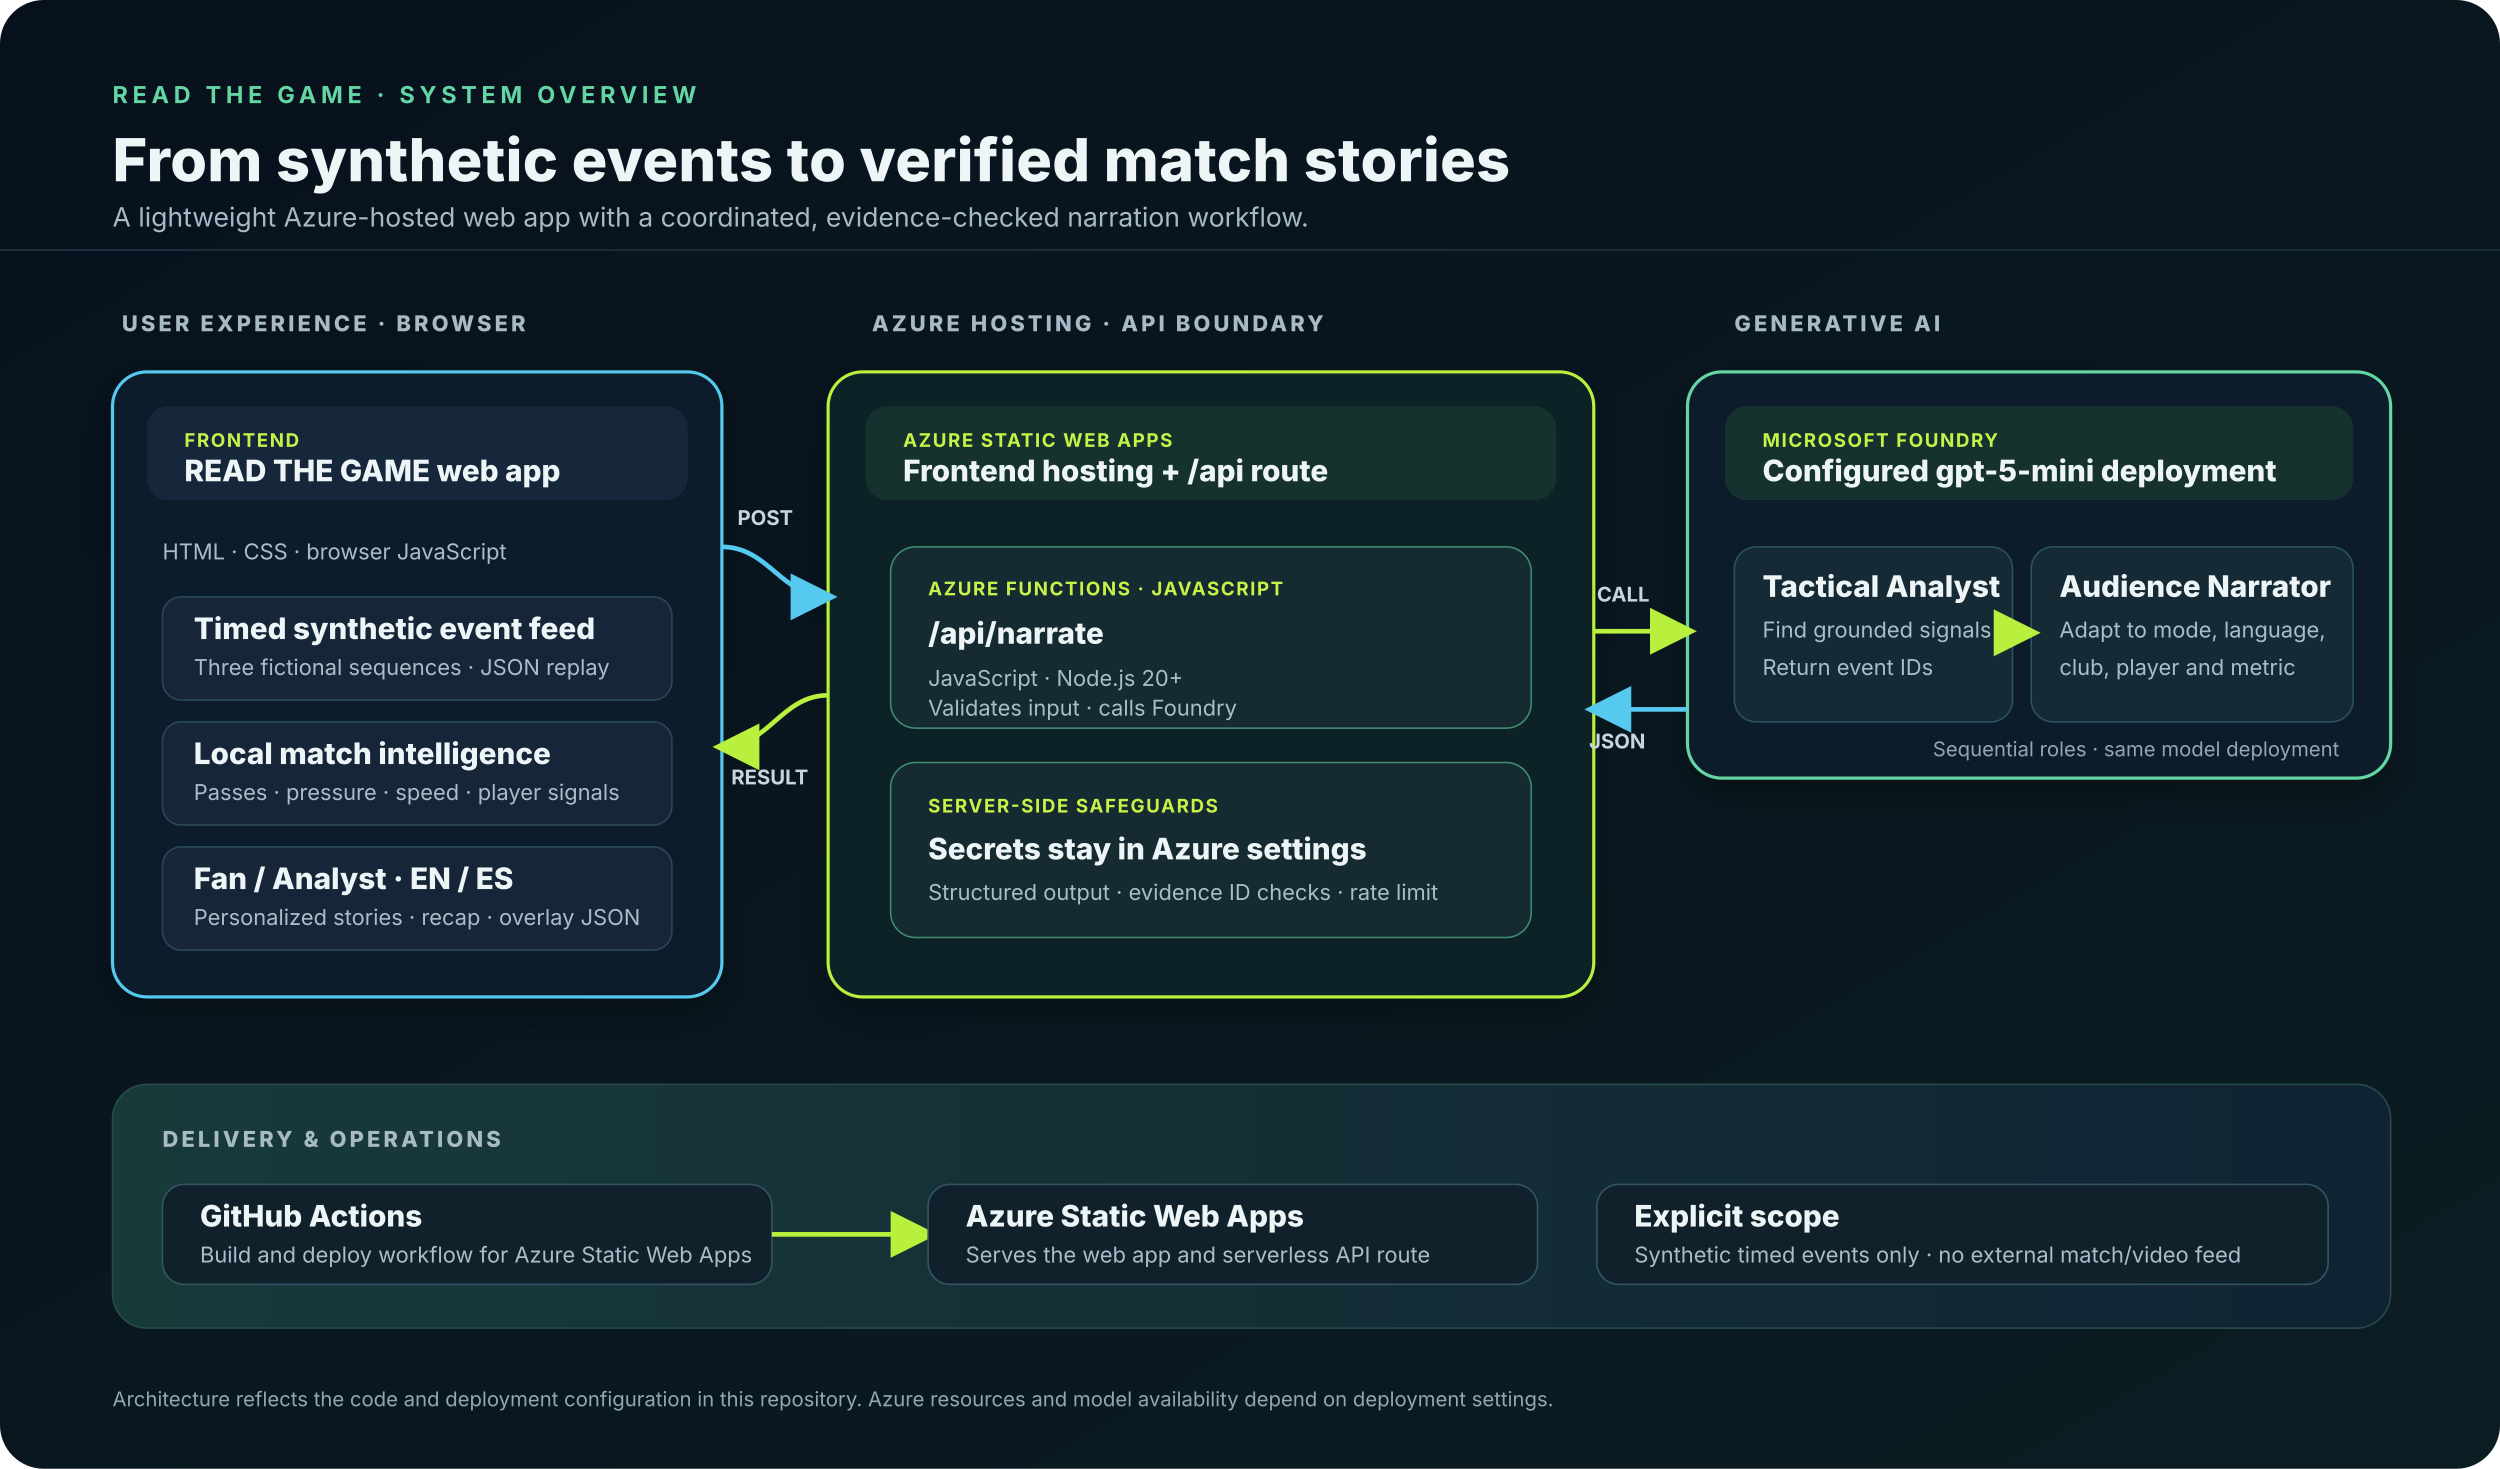
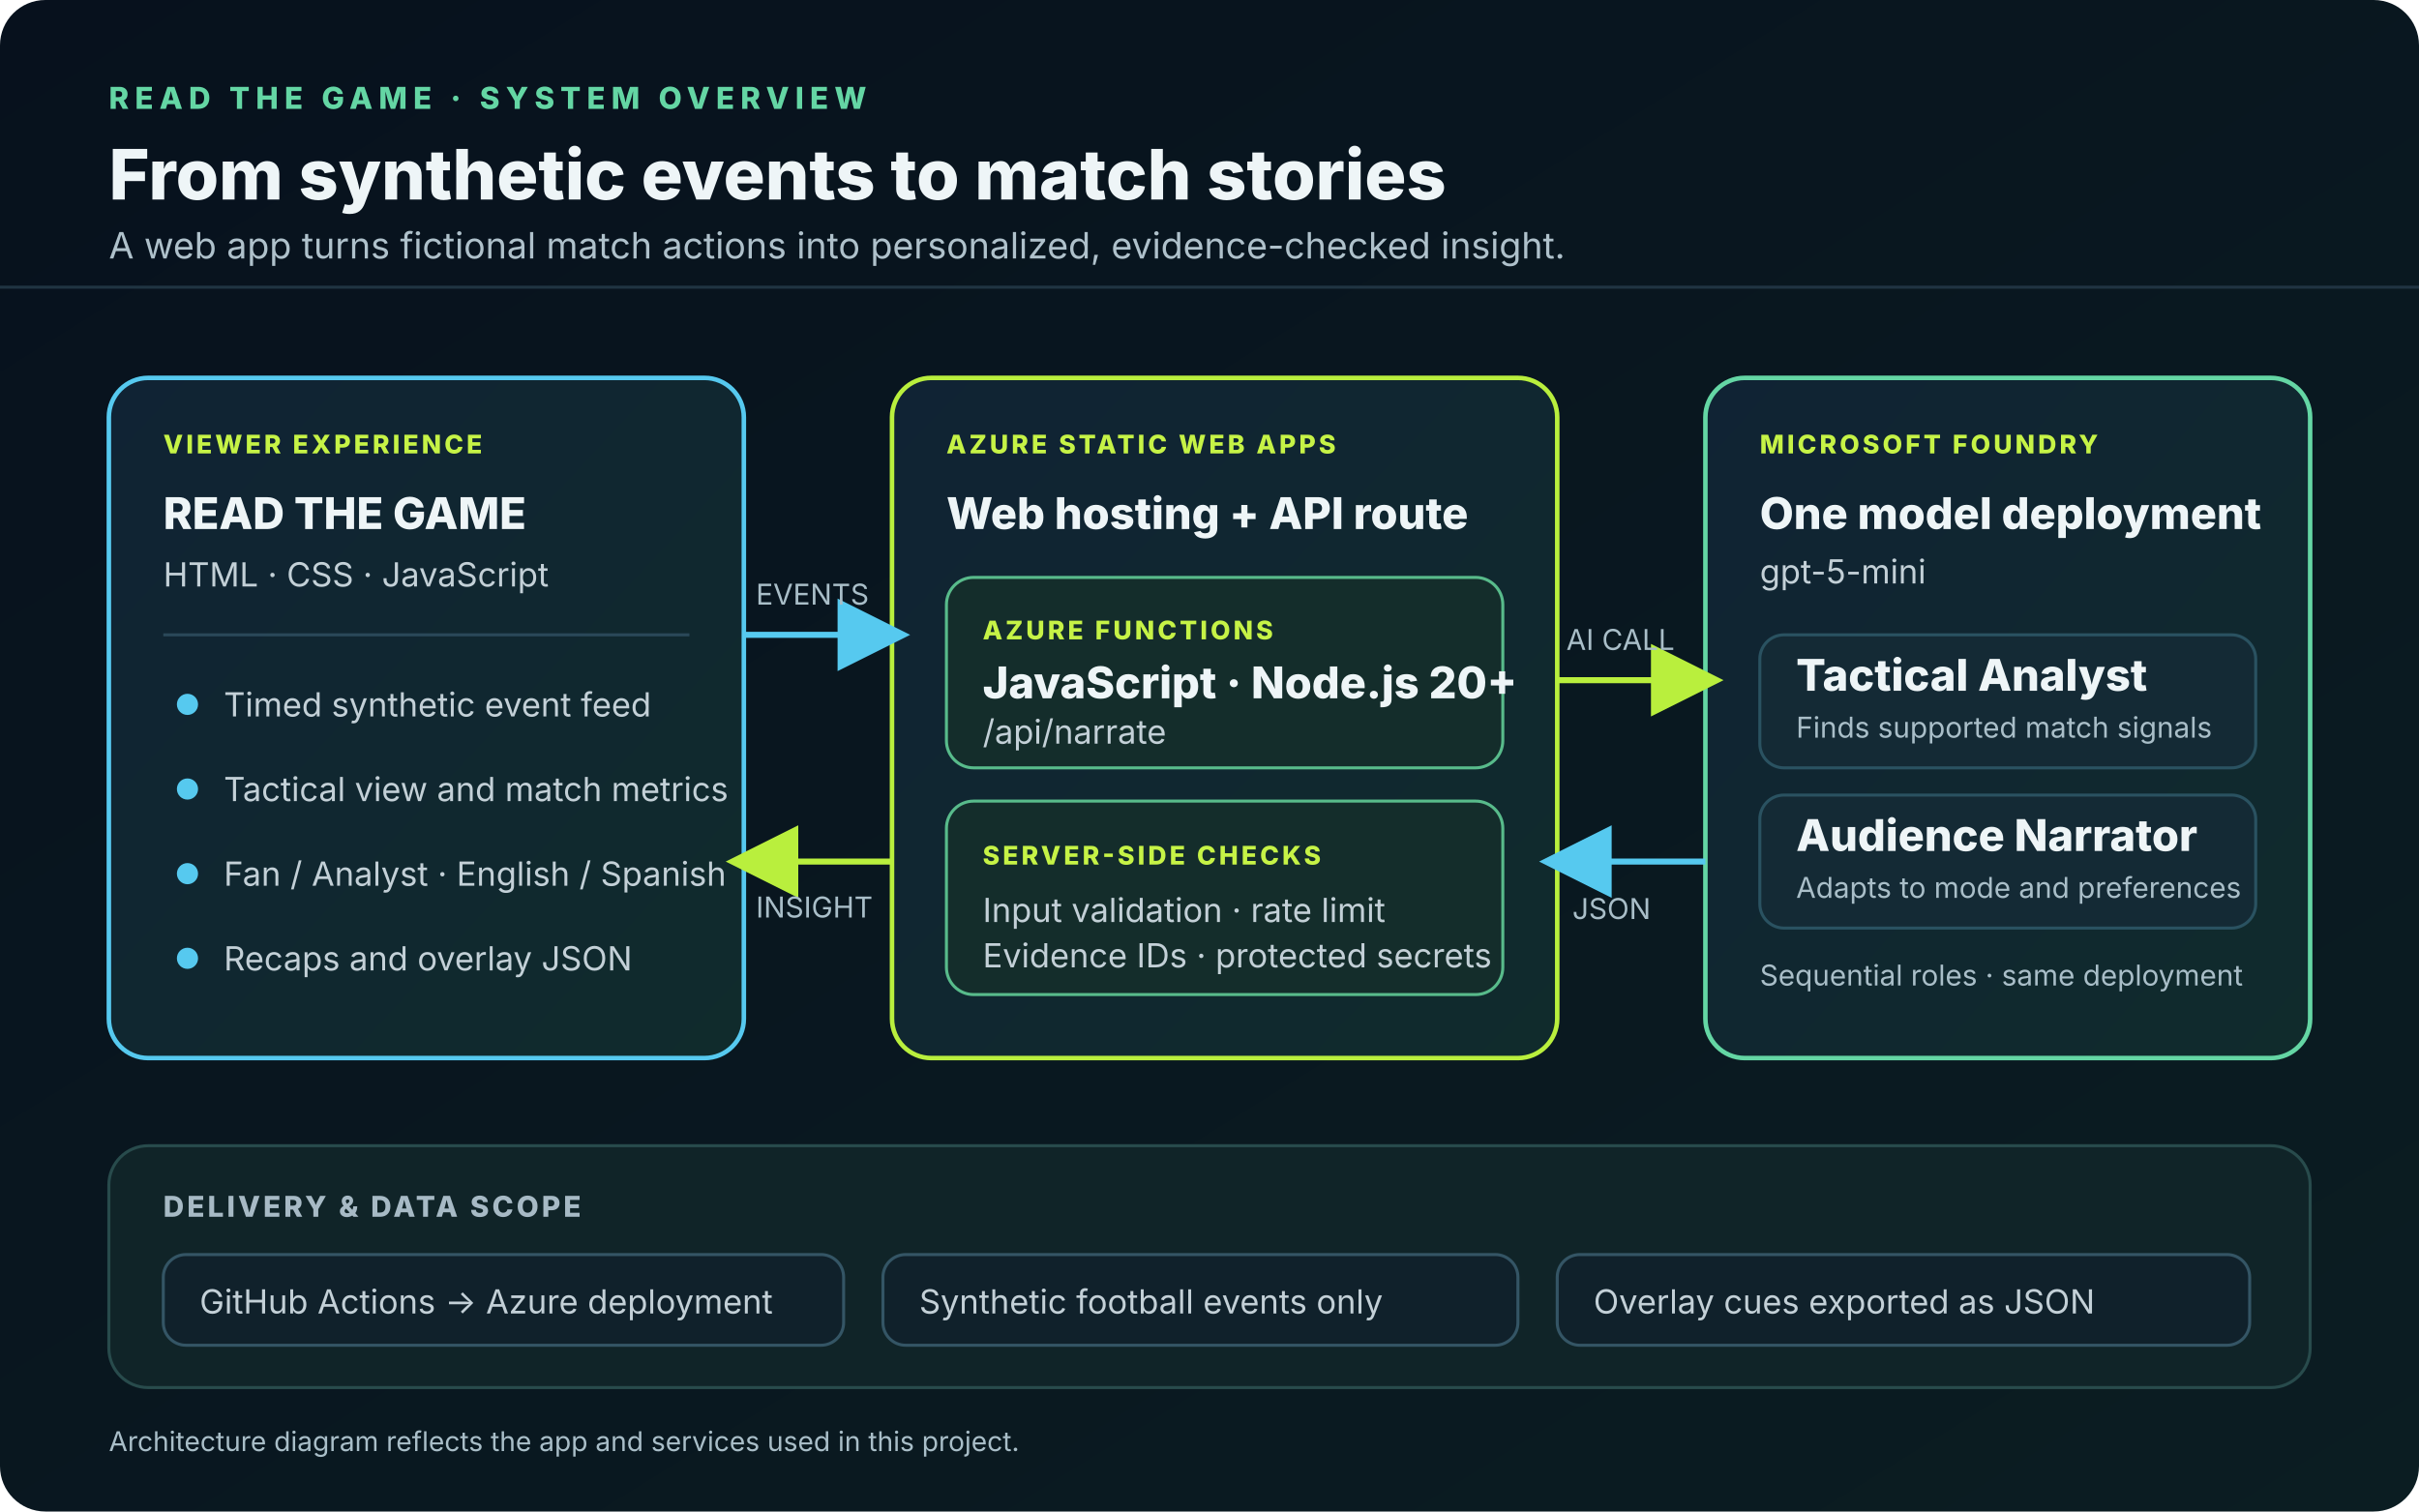
- <svg xmlns="http://www.w3.org/2000/svg" width="1600" height="940" viewBox="0 0 1600 940" role="img" aria-labelledby="title desc">
+ <svg xmlns="http://www.w3.org/2000/svg" width="1600" height="1000" viewBox="0 0 1600 1000" role="img" aria-labelledby="title desc">
  <defs>
    <linearGradient id="bg" x2="1" y2="1">
      <stop stop-color="#07111d" />
      <stop offset="1" stop-color="#0b1d22" />
    </linearGradient>
-     <linearGradient id="glow" x2="1">
-       <stop stop-color="#183a39" />
-       <stop offset="1" stop-color="#102333" />
+     <linearGradient id="panel" x2="1" y2="1">
+       <stop stop-color="#102334" />
+       <stop offset="1" stop-color="#102b2c" />
    </linearGradient>
-     <marker id="arrow" markerWidth="10" markerHeight="10" refX="8" refY="5" orient="auto">
-       <path d="M0 0L10 5L0 10Z" fill="#b9ef3d" />
+     <marker id="arrow" markerWidth="12" markerHeight="12" refX="9" refY="6" orient="auto">
+       <path d="M0 0L12 6L0 12Z" fill="#b9ef3d" />
    </marker>
-     <marker id="arrowBlue" markerWidth="10" markerHeight="10" refX="8" refY="5" orient="auto">
-       <path d="M0 0L10 5L0 10Z" fill="#56c9ef" />
+     <marker id="blue" markerWidth="12" markerHeight="12" refX="9" refY="6" orient="auto">
+       <path d="M0 0L12 6L0 12Z" fill="#56c9ef" />
    </marker>
-     <filter id="shadow" x="-20%" y="-20%" width="140%" height="150%">
-       <feDropShadow dx="0" dy="10" stdDeviation="12" flood-color="#000" flood-opacity=".32" />
-     </filter>
    <style>
-   text{font-family:Inter,Arial,sans-serif;fill:#eef5f7}.eyebrow{font-size:15px;font-weight:700;letter-spacing:3px;fill:#64d6a4}.title{font-size:38px;font-weight:800;letter-spacing:.2px}.subtitle{font-size:17px;fill:#a6bac5}.section{font-size:14px;font-weight:800;letter-spacing:2px;fill:#a7bac5}.nodeTitle{font-size:19px;font-weight:800}.nodeText{font-size:14px;fill:#a9bec8}.tag{font-size:12px;font-weight:700;letter-spacing:1px;fill:#c6f346}.edgeLabel{font-size:13px;font-weight:700;fill:#c7d6dc}.foot{font-size:13px;fill:#91a7b3}
+   text{font-family:Inter,Arial,sans-serif;fill:#eef5f7}.eyebrow{font-size:20px;font-weight:800;letter-spacing:4px;fill:#64d6a4}.title{font-size:46px;font-weight:800}.subtitle{font-size:24px;fill:#afc1cb}.section{font-size:19px;font-weight:800;letter-spacing:2px;fill:#a7bac5}.tag{font-size:17px;font-weight:800;letter-spacing:2px;fill:#c6f346}.heading{font-size:29px;font-weight:800}.body{font-size:22px;fill:#c3d0d7}.small{font-size:19px;fill:#a9bec8}.foot{font-size:18px;fill:#a9bec8}
 </style>
  </defs>
-   <rect width="1600" height="940" rx="28" fill="url(#bg)" />
-   <path d="M0 160H1600" stroke="#203442" />
-   <text x="72" y="66" class="eyebrow">READ THE GAME · SYSTEM OVERVIEW</text>
-   <text x="72" y="116" class="title">From synthetic events to verified match stories</text>
-   <text x="72" y="145" class="subtitle">A lightweight Azure-hosted web app with a coordinated, evidence-checked narration workflow.</text>
-   <text x="78" y="212" class="section">USER EXPERIENCE · BROWSER</text>
-   <g filter="url(#shadow)">
-     <rect x="72" y="238" width="390" height="400" rx="22" fill="#101e2c" stroke="#56c9ef" stroke-width="2" />
-     <rect x="94" y="260" width="346" height="60" rx="14" fill="#14283a" />
-     <text x="118" y="286" class="tag">FRONTEND</text>
-     <text x="118" y="308" class="nodeTitle">READ THE GAME web app</text>
-     <text x="104" y="358" class="nodeText">HTML · CSS · browser JavaScript</text>
-     <rect x="104" y="382" width="326" height="66" rx="12" fill="#122637" stroke="#2a4859" />
-     <text x="124" y="409" class="nodeTitle" font-size="16">Timed synthetic event feed</text>
-     <text x="124" y="432" class="nodeText">Three fictional sequences · JSON replay</text>
-     <rect x="104" y="462" width="326" height="66" rx="12" fill="#122637" stroke="#2a4859" />
-     <text x="124" y="489" class="nodeTitle" font-size="16">Local match intelligence</text>
-     <text x="124" y="512" class="nodeText">Passes · pressure · speed · player signals</text>
-     <rect x="104" y="542" width="326" height="66" rx="12" fill="#122637" stroke="#2a4859" />
-     <text x="124" y="569" class="nodeTitle" font-size="16">Fan / Analyst · EN / ES</text>
-     <text x="124" y="592" class="nodeText">Personalized stories · recap · overlay JSON</text>
-   </g>
-   <text x="558" y="212" class="section">AZURE HOSTING · API BOUNDARY</text>
-   <g filter="url(#shadow)">
-     <rect x="530" y="238" width="490" height="400" rx="22" fill="#0e2026" stroke="#b9ef3d" stroke-width="2" />
-     <rect x="554" y="260" width="442" height="60" rx="14" fill="#19332e" />
-     <text x="578" y="286" class="tag">AZURE STATIC WEB APPS</text>
-     <text x="578" y="308" class="nodeTitle">Frontend hosting + /api route</text>
-     <rect x="570" y="350" width="410" height="116" rx="16" fill="#132a30" stroke="#438c70" />
-     <text x="594" y="381" class="tag">AZURE FUNCTIONS · JAVASCRIPT</text>
-     <text x="594" y="412" class="nodeTitle">/api/narrate</text>
-     <text x="594" y="439" class="nodeText">JavaScript · Node.js 20+</text>
-     <text x="594" y="458" class="nodeText">Validates input · calls Foundry</text>
-     <rect x="570" y="488" width="410" height="112" rx="16" fill="#132a30" stroke="#438c70" />
-     <text x="594" y="520" class="tag">SERVER-SIDE SAFEGUARDS</text>
-     <text x="594" y="550" class="nodeTitle" font-size="17">Secrets stay in Azure settings</text>
-     <text x="594" y="576" class="nodeText">Structured output · evidence ID checks · rate limit</text>
-   </g>
-   <text x="1110" y="212" class="section">GENERATIVE AI</text>
-   <g filter="url(#shadow)">
-     <rect x="1080" y="238" width="450" height="260" rx="22" fill="#101e2c" stroke="#64d6a4" stroke-width="2" />
-     <rect x="1104" y="260" width="402" height="60" rx="14" fill="#18332f" />
-     <text x="1128" y="286" class="tag">MICROSOFT FOUNDRY</text>
-     <text x="1128" y="308" class="nodeTitle">Configured gpt-5-mini deployment</text>
-     <rect x="1110" y="350" width="178" height="112" rx="14" fill="#142a35" stroke="#2a5261" />
-     <text x="1128" y="382" class="nodeTitle" font-size="16">Tactical Analyst</text>
-     <text x="1128" y="408" class="nodeText">Find grounded signals</text>
-     <text x="1128" y="432" class="nodeText">Return event IDs</text>
-     <rect x="1300" y="350" width="206" height="112" rx="14" fill="#142a35" stroke="#2a5261" />
-     <text x="1318" y="382" class="nodeTitle" font-size="16">Audience Narrator</text>
-     <text x="1318" y="408" class="nodeText">Adapt to mode, language,</text>
-     <text x="1318" y="432" class="nodeText">club, player and metric</text>
-   </g>
-   <path d="M1288 405H1300" stroke="#b9ef3d" stroke-width="3" marker-end="url(#arrow)" />
-   <text x="1237" y="484" class="foot">Sequential roles · same model deployment</text>
-   <path d="M462 350C492 350 500 382 530 382" fill="none" stroke="#56c9ef" stroke-width="3" marker-end="url(#arrowBlue)" />
-   <text x="472" y="336" class="edgeLabel" font-size="11">POST</text>
-   <path d="M530 445C500 445 492 478 462 478" fill="none" stroke="#b9ef3d" stroke-width="3" marker-end="url(#arrow)" />
-   <text x="468" y="502" class="edgeLabel" font-size="11">RESULT</text>
-   <path d="M1020 404H1080" fill="none" stroke="#b9ef3d" stroke-width="3" marker-end="url(#arrow)" />
-   <text x="1022" y="385" class="edgeLabel" font-size="11">CALL</text>
-   <path d="M1080 454H1020" fill="none" stroke="#56c9ef" stroke-width="3" marker-end="url(#arrowBlue)" />
-   <text x="1017" y="479" class="edgeLabel" font-size="11">JSON</text>
-   <rect x="72" y="694" width="1458" height="156" rx="22" fill="url(#glow)" stroke="#284b4c" />
-   <text x="104" y="734" class="section">DELIVERY &amp; OPERATIONS</text>
-   <rect x="104" y="758" width="390" height="64" rx="14" fill="#10212b" stroke="#345565" />
-   <text x="128" y="785" class="nodeTitle" font-size="17">GitHub Actions</text>
-   <text x="128" y="808" class="nodeText">Build and deploy workflow for Azure Static Web Apps</text>
-   <path d="M494 790H594" stroke="#b9ef3d" stroke-width="3" marker-end="url(#arrow)" />
-   <rect x="594" y="758" width="390" height="64" rx="14" fill="#10212b" stroke="#345565" />
-   <text x="618" y="785" class="nodeTitle" font-size="17">Azure Static Web Apps</text>
-   <text x="618" y="808" class="nodeText">Serves the web app and serverless API route</text>
-   <rect x="1022" y="758" width="468" height="64" rx="14" fill="#10212b" stroke="#345565" />
-   <text x="1046" y="785" class="nodeTitle" font-size="17">Explicit scope</text>
-   <text x="1046" y="808" class="nodeText">Synthetic timed events only · no external match/video feed</text>
-   <text x="72" y="900" class="foot">Architecture reflects the code and deployment configuration in this repository. Azure resources and model availability depend on deployment settings.</text>
+   <rect width="1600" height="1000" rx="30" fill="url(#bg)" />
+   <path d="M0 190H1600" stroke="#203442" stroke-width="2" />
+   <text x="72" y="72" class="eyebrow">READ THE GAME · SYSTEM OVERVIEW</text>
+   <text x="72" y="132" class="title">From synthetic events to match stories</text>
+   <text x="72" y="171" class="subtitle">A web app turns fictional match actions into personalized, evidence-checked insight.</text>
+   <rect x="72" y="250" width="420" height="450" rx="26" fill="url(#panel)" stroke="#56c9ef" stroke-width="3" />
+   <text x="108" y="300" class="tag">VIEWER EXPERIENCE</text>
+   <text x="108" y="350" class="heading">READ THE GAME</text>
+   <text x="108" y="388" class="body">HTML · CSS · JavaScript</text>
+   <path d="M108 420H456" stroke="#2a4859" stroke-width="2" />
+   <circle cx="124" cy="466" r="7" fill="#56c9ef" />
+   <text x="148" y="474" class="body">Timed synthetic event feed</text>
+   <circle cx="124" cy="522" r="7" fill="#56c9ef" />
+   <text x="148" y="530" class="body">Tactical view and match metrics</text>
+   <circle cx="124" cy="578" r="7" fill="#56c9ef" />
+   <text x="148" y="586" class="body">Fan / Analyst · English / Spanish</text>
+   <circle cx="124" cy="634" r="7" fill="#56c9ef" />
+   <text x="148" y="642" class="body">Recaps and overlay JSON</text>
+   <rect x="590" y="250" width="440" height="450" rx="26" fill="url(#panel)" stroke="#b9ef3d" stroke-width="3" />
+   <text x="626" y="300" class="tag">AZURE STATIC WEB APPS</text>
+   <text x="626" y="350" class="heading">Web hosting + API route</text>
+   <rect x="626" y="382" width="368" height="126" rx="18" fill="#142d2b" stroke="#58bb8b" stroke-width="2" />
+   <text x="650" y="423" class="tag">AZURE FUNCTIONS</text>
+   <text x="650" y="462" class="heading">JavaScript · Node.js 20+</text>
+   <text x="650" y="492" class="body">/api/narrate</text>
+   <rect x="626" y="530" width="368" height="128" rx="18" fill="#142d2b" stroke="#58bb8b" stroke-width="2" />
+   <text x="650" y="572" class="tag">SERVER-SIDE CHECKS</text>
+   <text x="650" y="610" class="body">Input validation · rate limit</text>
+   <text x="650" y="640" class="body">Evidence IDs · protected secrets</text>
+   <rect x="1128" y="250" width="400" height="450" rx="26" fill="url(#panel)" stroke="#64d6a4" stroke-width="3" />
+   <text x="1164" y="300" class="tag">MICROSOFT FOUNDRY</text>
+   <text x="1164" y="350" class="heading">One model deployment</text>
+   <text x="1164" y="386" class="body">gpt-5-mini</text>
+   <rect x="1164" y="420" width="328" height="88" rx="16" fill="#142a35" stroke="#2a5261" stroke-width="2" />
+   <text x="1188" y="457" class="heading">Tactical Analyst</text>
+   <text x="1188" y="488" class="small">Finds supported match signals</text>
+   <rect x="1164" y="526" width="328" height="88" rx="16" fill="#142a35" stroke="#2a5261" stroke-width="2" />
+   <text x="1188" y="563" class="heading">Audience Narrator</text>
+   <text x="1188" y="594" class="small">Adapts to mode and preferences</text>
+   <text x="1164" y="652" class="small">Sequential roles · same deployment</text>
+   <path d="M492 420H590" stroke="#56c9ef" stroke-width="4" marker-end="url(#blue)" />
+   <text x="500" y="400" class="small">EVENTS</text>
+   <path d="M590 570H492" stroke="#b9ef3d" stroke-width="4" marker-end="url(#arrow)" />
+   <text x="500" y="607" class="small">INSIGHT</text>
+   <path d="M1030 450H1128" stroke="#b9ef3d" stroke-width="4" marker-end="url(#arrow)" />
+   <text x="1036" y="430" class="small">AI CALL</text>
+   <path d="M1128 570H1030" stroke="#56c9ef" stroke-width="4" marker-end="url(#blue)" />
+   <text x="1040" y="608" class="small">JSON</text>
+   <rect x="72" y="758" width="1456" height="160" rx="26" fill="#102428" stroke="#284b4c" stroke-width="2" />
+   <text x="108" y="805" class="section">DELIVERY &amp; DATA SCOPE</text>
+   <rect x="108" y="830" width="450" height="60" rx="15" fill="#10212b" stroke="#345565" stroke-width="2" />
+   <text x="132" y="869" class="body">GitHub Actions → Azure deployment</text>
+   <rect x="584" y="830" width="420" height="60" rx="15" fill="#10212b" stroke="#345565" stroke-width="2" />
+   <text x="608" y="869" class="body">Synthetic football events only</text>
+   <rect x="1030" y="830" width="458" height="60" rx="15" fill="#10212b" stroke="#345565" stroke-width="2" />
+   <text x="1054" y="869" class="body">Overlay cues exported as JSON</text>
+   <text x="72" y="960" class="foot">Architecture diagram reflects the app and services used in this project.</text>
</svg>
